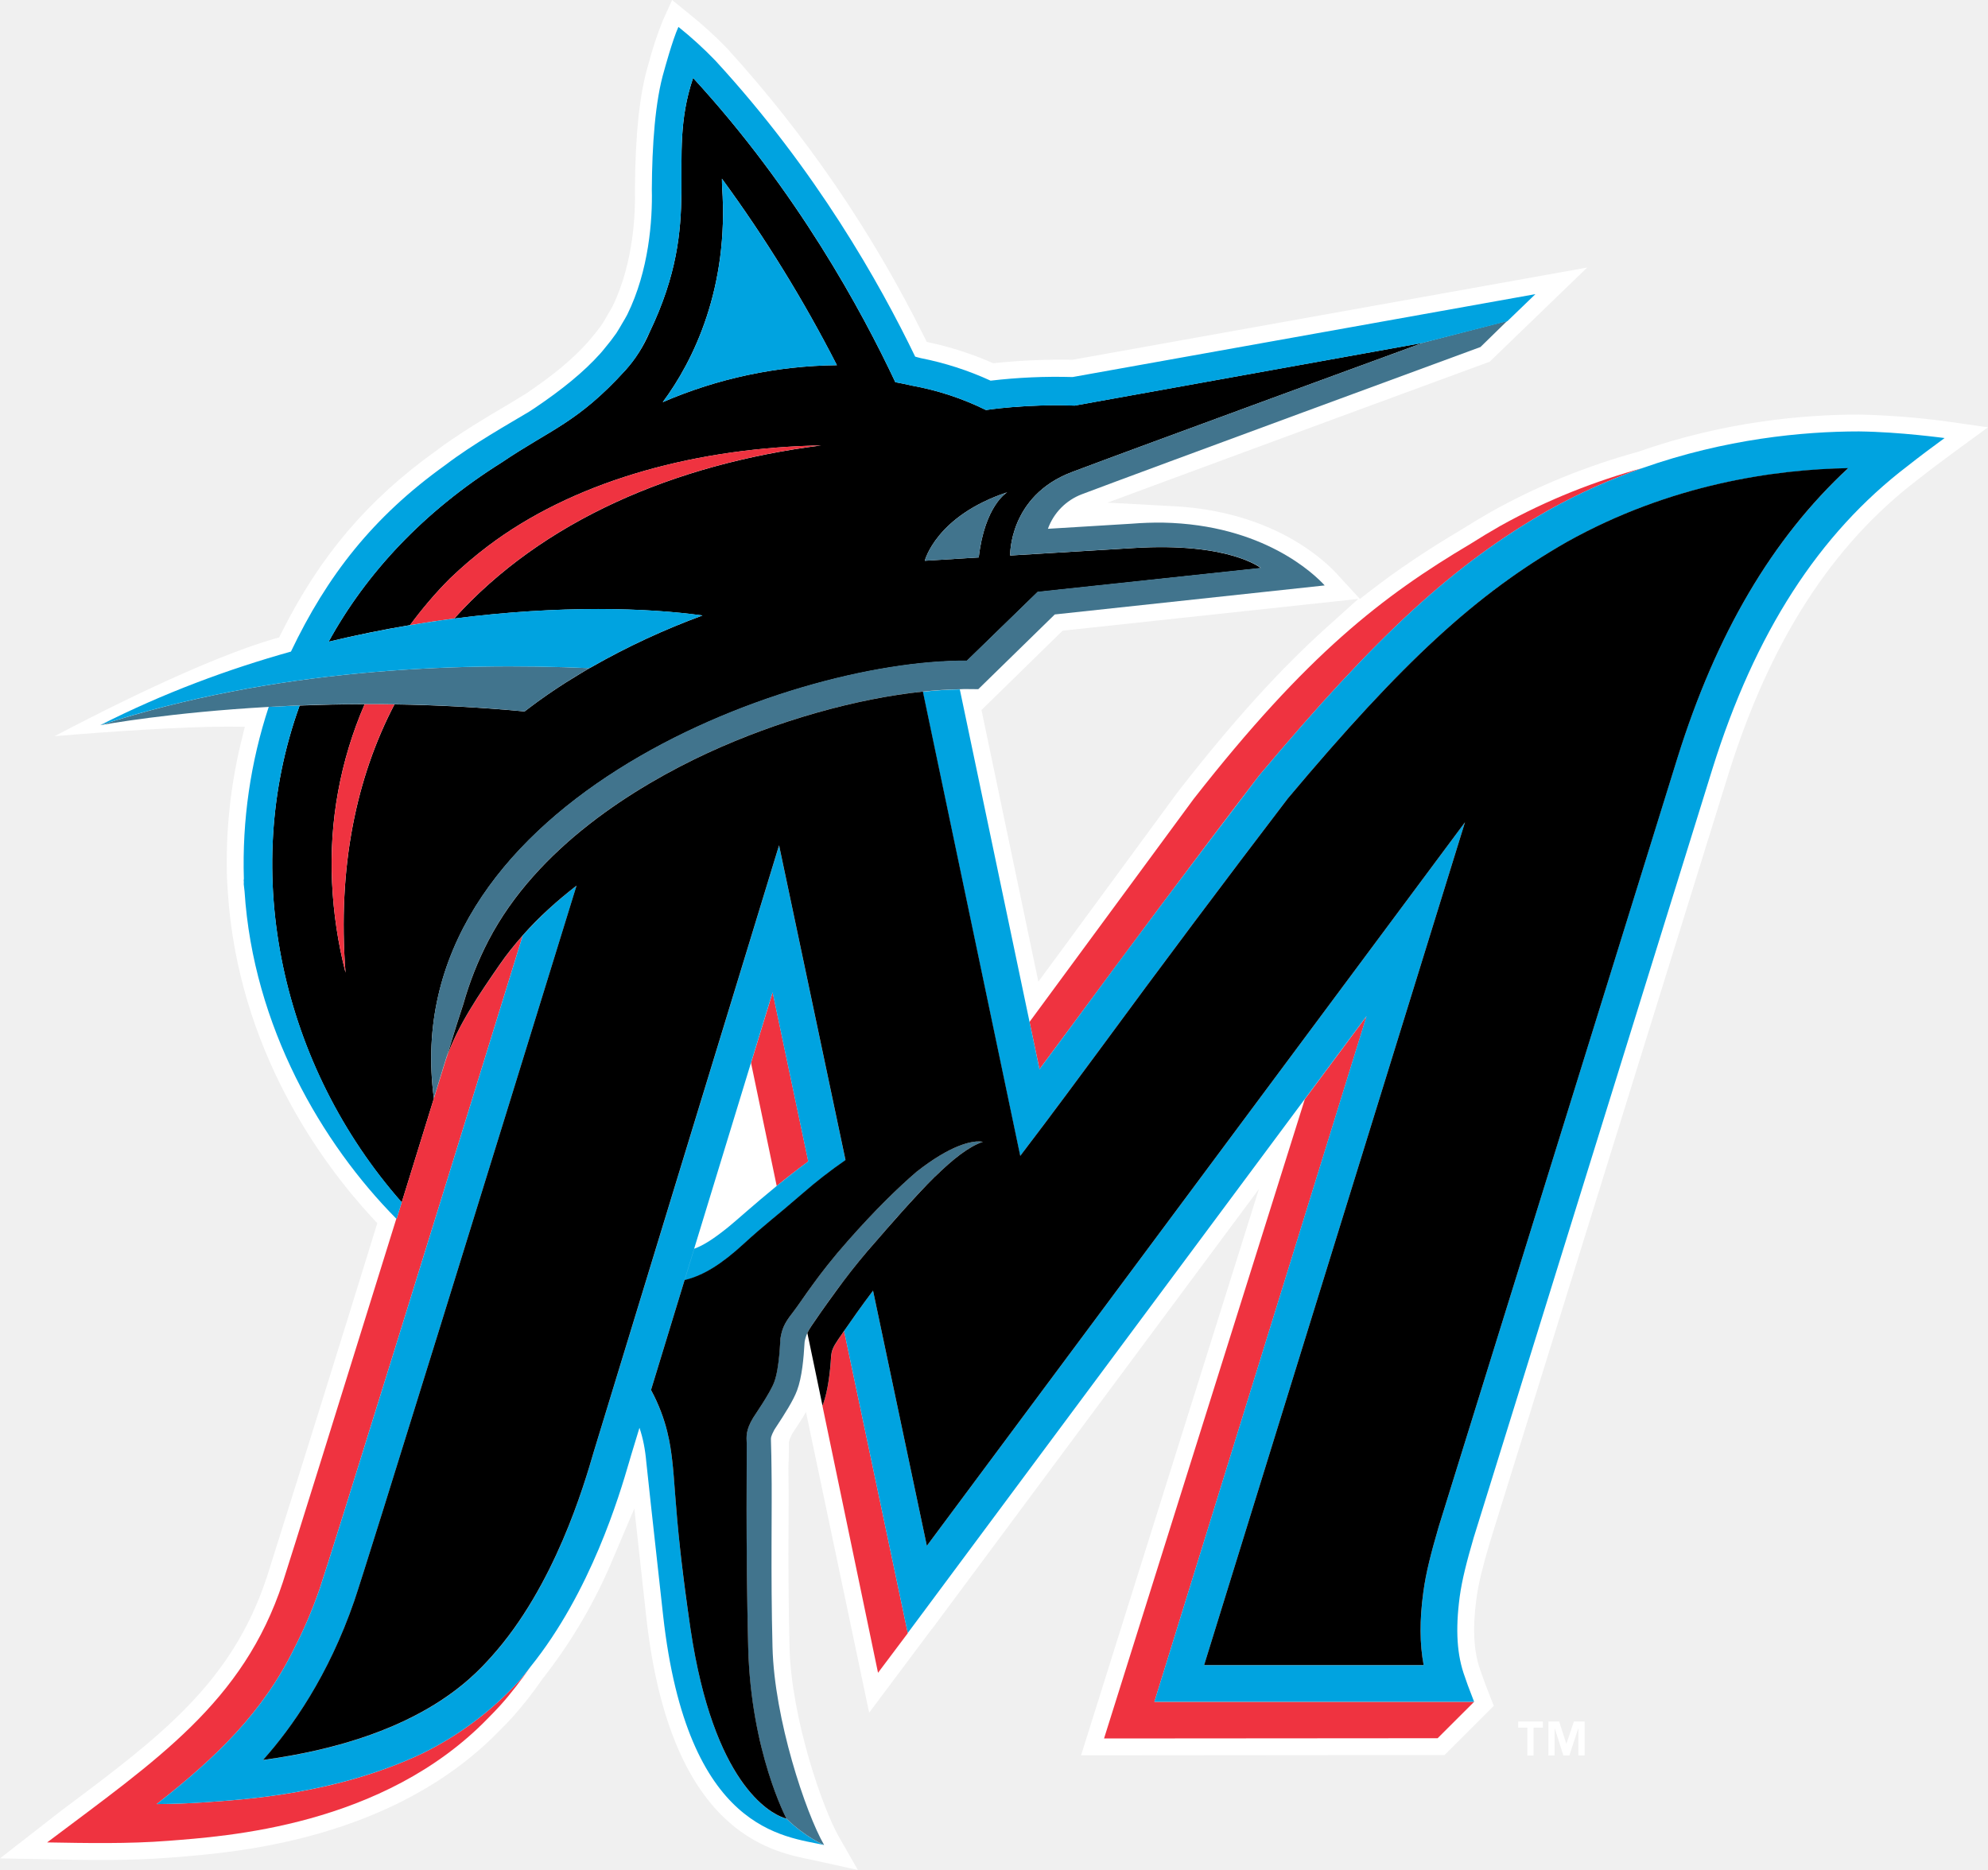
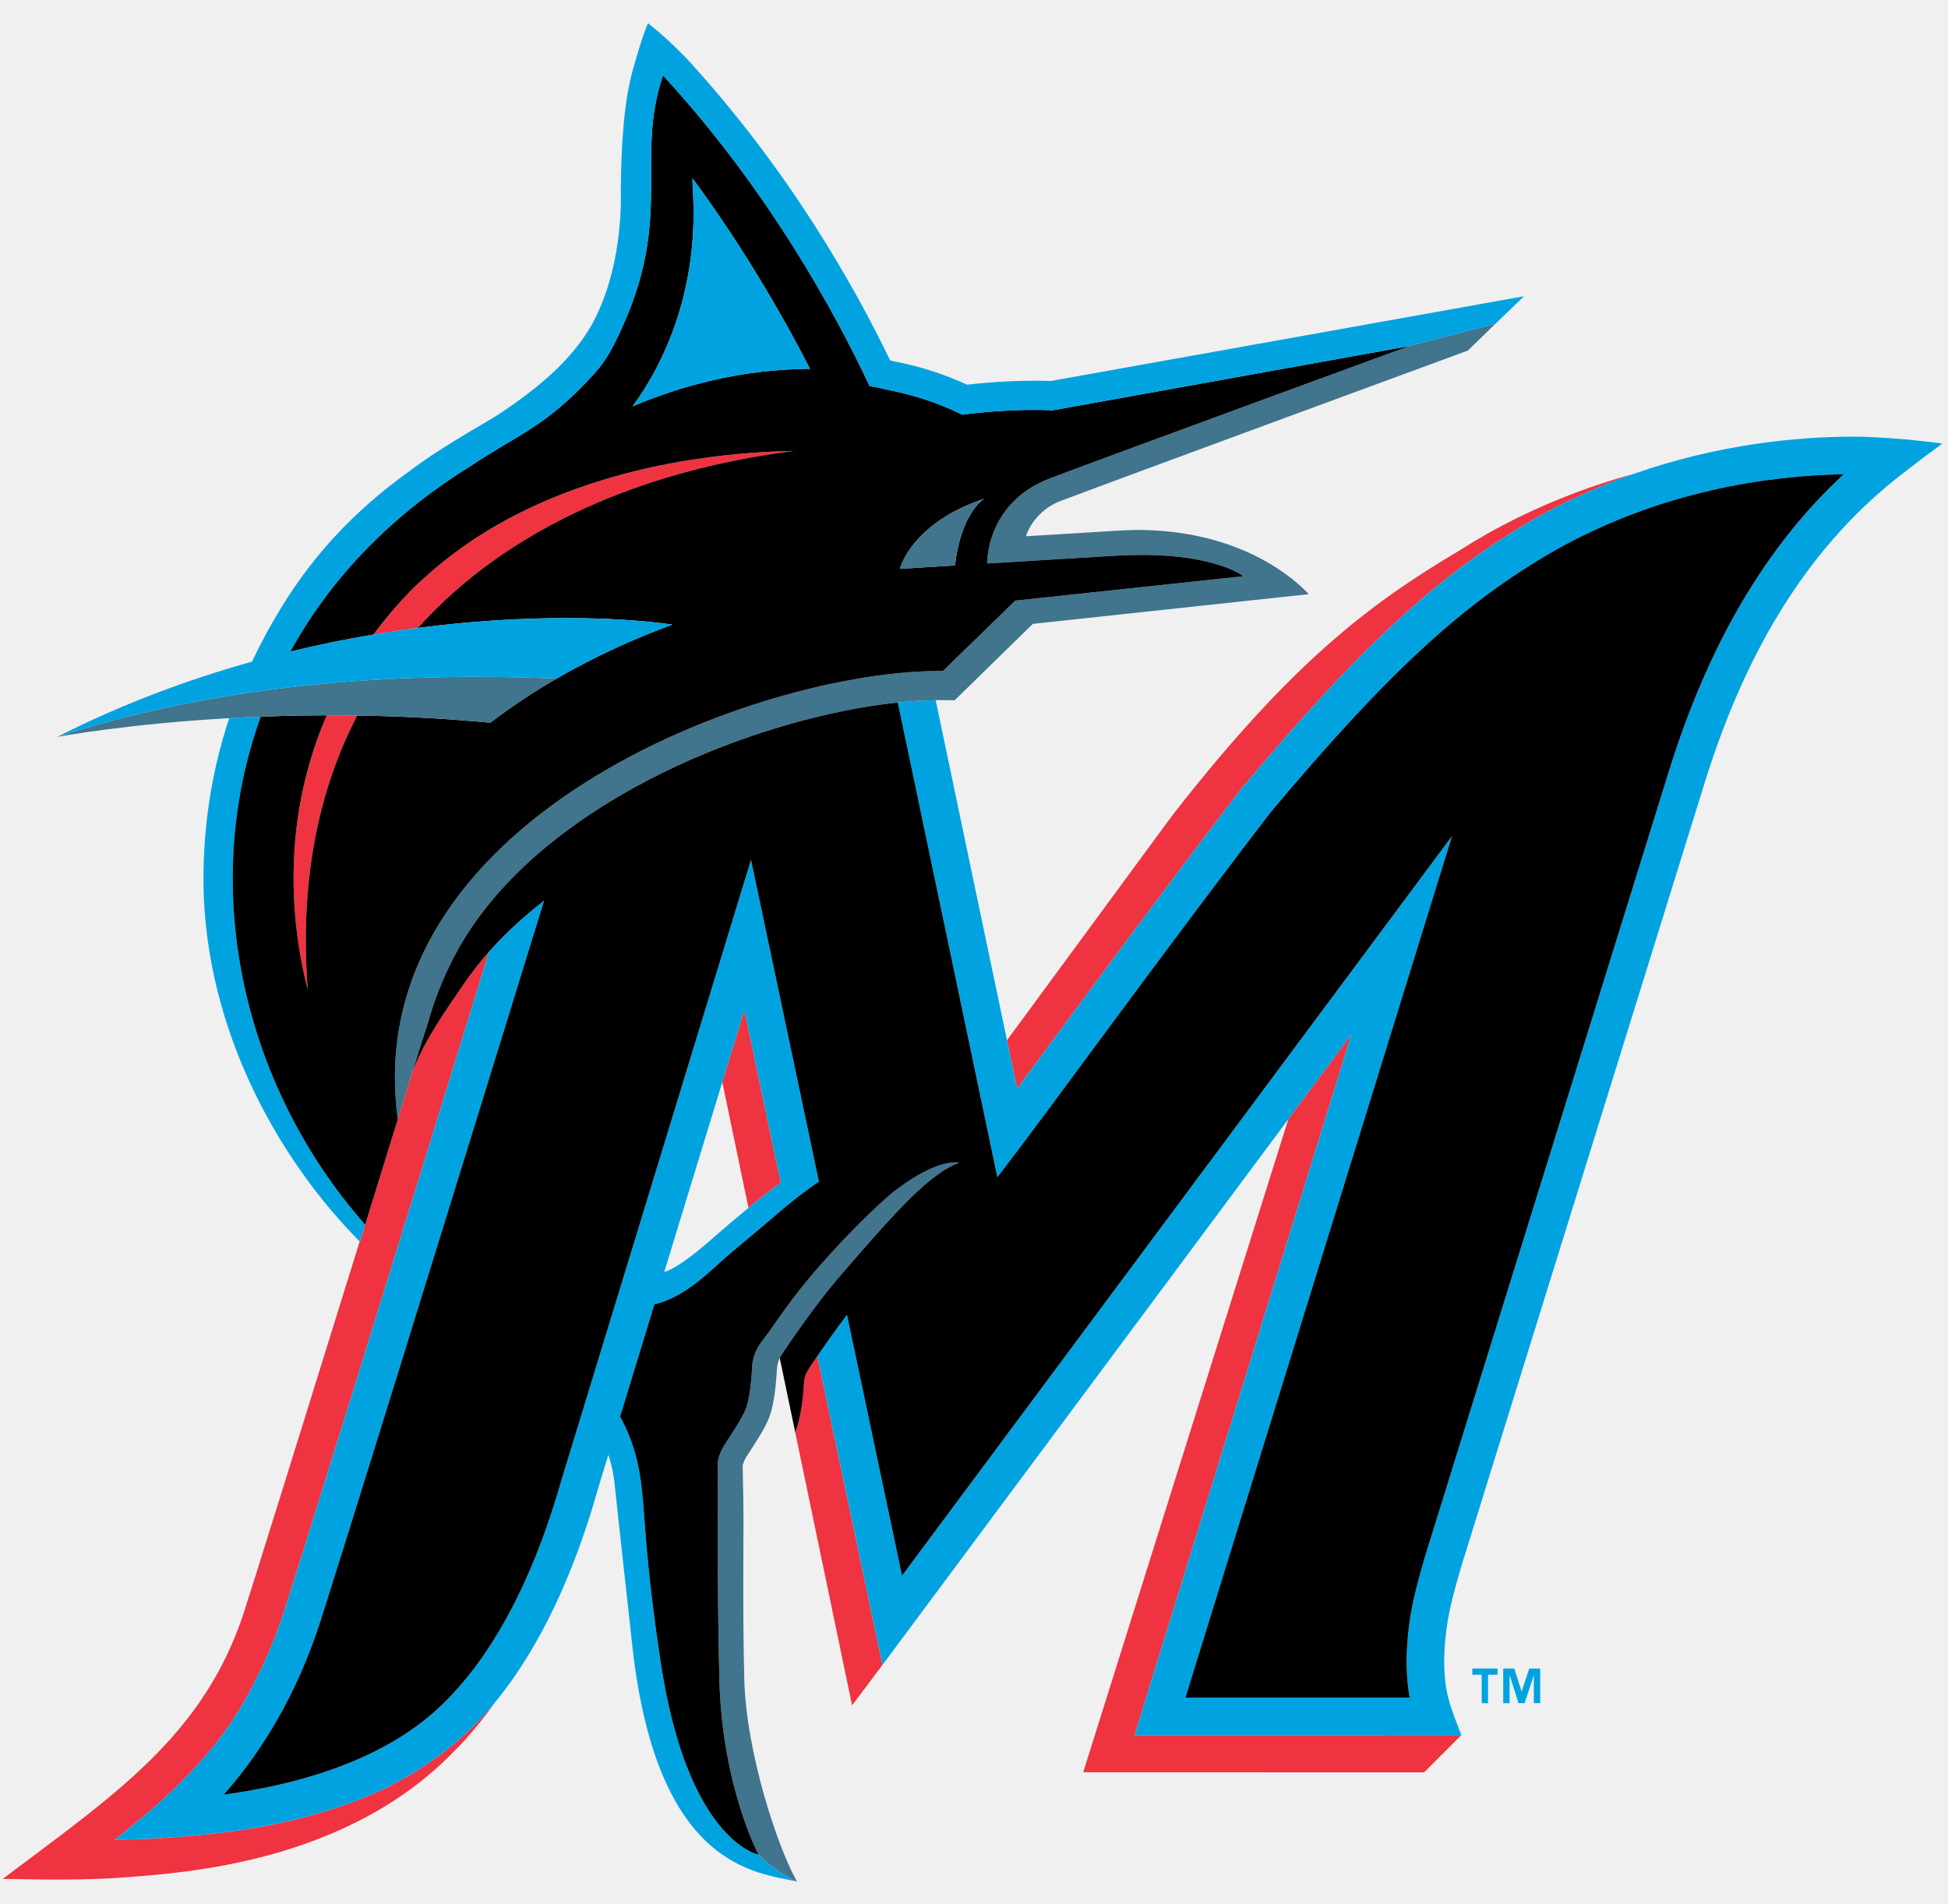
- <svg xmlns="http://www.w3.org/2000/svg" viewBox="0 0 31.841 29.955">
-   <path d="M30.724 7.677c.184-.146.39-.3.581-.44l.536-.392-.66-.094a12.686 12.686 0 0 0-1.404-.11c-.846 0-2.141.103-3.526.592-.849.234-1.639.557-2.364.963-.159.091-.316.185-.46.276-.577.342-1.047.658-1.484.997l-.162.125-.364-.396c-.213-.234-1.033-1.003-2.607-1.088l-1.072-.058 1.007-.373c1.709-.633 4.718-1.739 5.115-1.885l1.561-1.508-8.241 1.477c-.405-.007-.811.009-1.214.05l-.058.006-.053-.023a5.275 5.275 0 0 0-.909-.296l-.103-.023-.047-.095A20.187 20.187 0 0 0 11.644.773a6.382 6.382 0 0 0-.609-.553l-.27-.22-.145.319a5.863 5.863 0 0 0-.24.729c-.137.459-.205 1.111-.211 1.999.009.318-.01 1.15-.36 1.864l-.084.146a1.895 1.895 0 0 1-.073.123c-.054.08-.112.153-.164.214l-.071.085c-.243.272-.556.532-.987.823l-.282.172c-.349.206-.807.477-1.167.75-1.092.783-1.852 1.677-2.467 2.901l-.044.086-.092.026c-.806.237-2.029.781-3.504 1.556.863-.073 2.031-.152 2.767-.153l.28.002-.066.271a8.207 8.207 0 0 0-.22 2.141l.013.225c.163 2.544 1.516 4.363 2.308 5.222l.087.094-.038.123a986.398 986.398 0 0 1-1.73 5.543c-.561 1.7-1.703 2.555-3.285 3.738L0 29.77l.797.015c.628.012 1.279.024 1.926-.027l.072-.006c.96-.075 3.509-.273 5.216-2.039.071-.07.139-.141.204-.213.162-.181.319-.381.482-.616a8.218 8.218 0 0 0 1.13-1.936l.333-.783.192 1.746c.383 3.435 1.977 3.749 2.657 3.883l.731.161-.305-.533c-.261-.455-.762-1.9-.79-3.04a65.481 65.481 0 0 1-.015-1.982c.002-.346.002-.643-.002-.878l.008-.483.258-.491 1.027 4.888 1.003-1.34.002.001 5.238-7.05-2.849 9.072 5.822-.005.789-.788-.065-.163c-.096-.244-.113-.297-.144-.388-.113-.304-.135-.671-.071-1.157.033-.256.106-.534.213-.899l3.825-12.32c.665-2.126 1.659-3.671 3.04-4.722m-9.479 2.376c-.739.666-1.483 1.485-2.339 2.58l-.058.076-1.922 2.616-.295.4-.911-4.351 1.299-1.271 4.737-.509-.511.459z" fill="#fff" />
-   <path d="M12.69 22.196c-.063.173-.324.548-.337.571a.65.65 0 0 0-.1.261l.376.396c-.001-.035.005-.173.005-.185v-.09c-.002-.056.002-.079.058-.187a.328.328 0 0 1 .02-.031c.097-.146.19-.284.252-.417l-.19-.802a2.038 2.038 0 0 1-.084.484" fill="#fff" />
-   <path d="M18.159 8.779l-1.98.12s-.024-.954.99-1.337c1.013-.383 5.621-2.07 5.621-2.07l-4.534.817h-.001l-1.043.188c-.786-.028-1.42.071-1.42.071a4.513 4.513 0 0 0-1.181-.39c-.09-.02-.181-.04-.271-.056-.533-1.134-1.579-3.068-3.239-4.874-.452 1.336.185 2.232-.696 4.072-.095.224-.226.43-.388.611-.769.845-1.198.946-1.983 1.478-1.258.789-2.171 1.779-2.771 2.871.431-.104.866-.193 1.304-.266.194-.261.405-.513.641-.748.191-.183.393-.356.607-.518 1.332-1.006 3.19-1.547 5.197-1.609l.138-.003c-2.355.299-4.468 1.209-5.875 2.773 1.699-.22 3.125-.17 3.976-.049-.598.219-1.201.496-1.78.828l-.031.016-.128.076-.249.153c-.2.127-.395.262-.584.405l-.009.007a1.743 1.743 0 0 0-.068.052 26.37 26.37 0 0 0-2.084-.113c-.612 1.175-.913 2.6-.784 4.298a7.168 7.168 0 0 1-.216-1.441 6.425 6.425 0 0 1 .522-2.86c-.365.001-.711.009-1.041.022-.976 2.697-.28 5.785 1.635 7.959l.515-1.665c-.62-4.679 5.638-7.033 8.537-7.01l1.134-1.103 3.574-.383c0-.003-.511-.417-2.035-.322m-6.593-5.782c-.002-.022-.002-.078-.003-.134a22.007 22.007 0 0 1 1.841 2.987c-.96.01-1.908.211-2.789.592.494-.664 1.063-1.833.951-3.445m4.11 5.933l-.864.053s.18-.718 1.32-1.097c0-.001-.359.206-.456 1.044" />
-   <path d="M21.888 16.278l-.989 1.33-3.216 10.241 5.343-.004.584-.583h-5.121l3.399-10.984zm-4.743.181c.828-1.12 1.962-2.654 3.018-4.03l.008-.01c1.902-2.265 3.114-3.376 4.629-4.245a9.556 9.556 0 0 1 1.507-.676c-.735.203-1.509.497-2.285.931-.158.09-.311.183-.463.279-1.412.838-2.624 1.769-4.441 4.091L16.49 16.37l.159.758.496-.669m-2.361 9.374l.035-.048.028-.037.022-.03-.086.115h.001zm-1.853-4.475l.122.584-.122-.584zm.493.103c-.082.12-.102.18-.11.248l-.002.023c-.014.242-.051.548-.13.762a.16.16 0 0 1-.01.023l.891 4.28.477-.635-1.02-4.839c-.039.053-.072.103-.096.138m-6.671 6.633c-1.393.653-2.845.733-3.479.778-.255.017-.51.027-.765.028.952-.744 1.705-1.471 2.207-2.501.145-.281.282-.595.403-.945.18-.524 1.975-6.326 3.254-10.469-.131.15-.257.306-.37.47-.321.466-.671.968-.858 1.509-.013.036-.023.075-.035.112-.053.171-.105.343-.16.517-.17.553-.345 1.116-.515 1.665l-.083.268-.004-.004c-.939 3.023-1.711 5.497-1.818 5.824-.634 1.928-2.023 2.847-3.775 4.168.626.011 1.301.025 1.947-.026.896-.071 3.436-.226 5.121-1.97.065-.065.128-.131.191-.2.176-.196.333-.404.482-.617-.062.077-.12.158-.187.232a5.203 5.203 0 0 1-1.556 1.161m5.687-9.096c.155-.127.325-.26.506-.393l-.571-2.708-.346 1.13.411 1.971zm.806 1.882l.139-.192-.139.192m0 0c-.073.102-.136.194-.186.266l.186-.266" fill="#ef3340" />
-   <path d="M12.596 29.134a.29.29 0 0 1-.048-.014c-.219-.078-1.118-.544-1.487-3.021a31.62 31.62 0 0 1-.148-1.107l-.015-.132c-.083-.759-.091-1.14-.134-1.484-.025-.198-.071-.617-.337-1.107a.084.084 0 0 0 .005-.017l-.001-.001 1.597-5.225.346-1.129.571 2.708c-.182.134-.35.267-.506.394-.362.296-.642.551-.778.661-.227.182-.387.287-.542.344l-.154.504c.304-.072.596-.257.945-.578.355-.326.486-.411.945-.809.247-.214.476-.39.687-.534l-1.064-5.042-2.968 9.714c-.155.534-.627 2.158-1.639 3.282-.309.343-1.188 1.32-3.658 1.654.462-.517 1.047-1.348 1.461-2.548.2-.582 2.28-7.312 3.56-11.458-.311.238-.6.505-.861.797-1.279 4.143-3.074 9.945-3.254 10.469-.121.35-.259.664-.403.944-.502 1.03-1.255 1.757-2.207 2.501.253-.002.507-.01.765-.028.633-.045 2.086-.126 3.479-.778a5.203 5.203 0 0 0 1.556-1.161c.067-.074.125-.154.187-.232.968-1.201 1.425-2.748 1.58-3.279l.033-.113.133-.437c.057.167.092.347.11.554 0 0 .109 1.021.269 2.454.387 3.47 1.946 3.534 2.579 3.676 0 .001-.293-.12-.604-.422M29.774 6.911c-.903 0-2.141.12-3.467.587-.495.174-1 .392-1.507.676-1.515.868-2.727 1.979-4.629 4.245l-.008.01a276.146 276.146 0 0 0-3.018 4.03l-.496.67-.159-.758-1.117-5.327a6.19 6.19 0 0 0-.593.038l1.559 7.437.389-.514c.181-.239.493-.661.889-1.196.99-1.348 1.993-2.687 3.008-4.016 1.85-2.203 3.019-3.278 4.464-4.106 1.668-.934 3.345-1.165 4.511-1.185-1.216 1.126-2.114 2.653-2.735 4.642l-3.824 12.321c-.12.413-.203.731-.244 1.04-.06.448-.059.829.005 1.169h-3.516l4.178-13.502-8.619 11.591-.862-4.088c-.183.241-.35.481-.464.646l1.02 4.839 6.359-8.554.989-1.329-3.398 10.984h5.121c-.105-.269-.119-.315-.147-.397-.128-.344-.154-.751-.084-1.283.037-.272.113-.567.224-.948l3.824-12.316c.681-2.181 1.704-3.768 3.126-4.852.191-.151.398-.306.593-.448.001.002-.701-.098-1.372-.106" fill="#00a3e0" />
-   <path d="M12.93 21.353a.81.81 0 0 1 .067-.114l.063-.093.186-.266.139-.192c.159-.217.326-.43.499-.636l.284-.326.028-.033c.083-.095.164-.188.245-.277l.049-.055a10.867 10.867 0 0 1 .457-.485l.025-.026h.002c.283-.278.541-.483.767-.559-.016-.005-.034-.003-.051-.006-.123-.004-.447.042-1.012.487-.294.253-.656.606-1.096 1.101-.493.557-.722.941-.892 1.161-.127.163-.166.254-.191.407-.005.028-.016.471-.099.698-.064.173-.324.548-.337.571-.122.203-.108.302-.104.414.004.113-.018 1.609.024 3.274s.613 2.735.613 2.735l-.001-.001c.311.303.604.423.604.423-.298-.52-.797-2.018-.826-3.167-.031-1.2-.005-2.248-.016-2.864-.001-.135-.004-.27-.008-.405l-.001-.035c-.002-.056-.002-.073.054-.18.006-.01.011-.019.02-.031.144-.218.286-.441.344-.599.08-.214.106-.519.12-.762l.002-.023a.623.623 0 0 1 .042-.133v-.003z" fill="#41748d" />
-   <path d="M6.435 19.259C4.52 17.086 3.824 13.997 4.8 11.3c-.165.007-.331.015-.496.024a8.02 8.02 0 0 0-.398 2.754c0 .008-.003.015-.003.023l.002.025c.001.013-.002.026-.001.039l.013.114c.139 2.161 1.239 4.041 2.431 5.244l.004.004.083-.268" fill="#00a3e0" />
-   <path d="M22.776 5.493l-4.52.815 4.534-.816s-4.607 1.686-5.621 2.07c-1.013.383-.99 1.336-.99 1.336l1.98-.12c1.524-.096 2.035.319 2.035.319l-3.574.382-1.134 1.103c-2.899-.023-9.156 2.331-8.537 7.01l.159-.518.035-.112.011-.035.154-.499c.039-.12.076-.238.111-.342.101-.356.235-.697.403-1.019.777-1.497 2.355-2.469 3.499-3 1.125-.521 2.389-.877 3.458-.988.205-.022.405-.035.592-.038l.071-.003.227.002 1.225-1.197 4.323-.465c-.164-.179-.981-.974-2.592-1.006a5.457 5.457 0 0 0-.495.017l-1.346.082a.927.927 0 0 1 .545-.554c.999-.378 6.337-2.341 6.383-2.358l.428-.418-1.364.352z" fill="#41748d" />
-   <path d="M5.319 14.139c.021.489.095.971.215 1.441-.13-1.698.172-3.122.783-4.297a25.178 25.178 0 0 0-.476-.004 6.425 6.425 0 0 0-.522 2.86m7.831-7.004l-.138.003c-2.006.063-3.865.604-5.197 1.61a6.8 6.8 0 0 0-.607.518 6.622 6.622 0 0 0-.641.748c.24-.04.477-.076.708-.106 1.406-1.564 3.519-2.474 5.875-2.773" fill="#ef3340" />
-   <path d="M11.563 2.863c.001.056.001.112.003.134.112 1.612-.456 2.781-.951 3.445a7.22 7.22 0 0 1 2.79-.592 22.176 22.176 0 0 0-1.842-2.987" fill="#00a3e0" />
-   <path d="M14.812 8.983l.864-.053c.097-.838.456-1.044.456-1.044-1.141.379-1.32 1.097-1.32 1.097m-8.971 2.296c.855-.003 1.71.037 2.562.117l.068-.052.009-.007c.189-.143.384-.278.584-.405.082-.053.166-.103.249-.153l.128-.076c-2.158-.095-5.061.013-7.831.914.069-.013 1.113-.204 2.695-.293.511-.03 1.024-.045 1.536-.045" fill="#41748d" />
-   <path d="M9.44 10.703l.031-.016a11.789 11.789 0 0 1 1.78-.828c-.85-.121-2.277-.171-3.975.049a20.19 20.19 0 0 0-2.013.372c.601-1.092 1.513-2.081 2.772-2.871.785-.532 1.214-.633 1.982-1.477.199-.219.289-.405.388-.612.882-1.84.244-2.736.696-4.071 1.661 1.805 2.707 3.739 3.239 4.874.091.016.181.035.271.056.341.062.748.175 1.181.39 0 0 .634-.1 1.421-.071l1.043-.188 4.521-.815 1.366-.35.449-.433-7.413 1.328a9.005 9.005 0 0 0-1.313.058 4.983 4.983 0 0 0-1.118-.361c-.031-.006-.06-.017-.09-.024-.566-1.172-1.586-2.988-3.199-4.741a6.194 6.194 0 0 0-.593-.541c-.094.205-.228.699-.228.699-.146.488-.194 1.202-.198 1.904.012.489-.046 1.3-.393 2.005-.024.047-.052.092-.079.138-.031.053-.062.108-.096.16-.058.083-.12.163-.185.24-.024.028-.046.059-.072.086-.265.296-.609.575-1.05.873l-.092.06c-.32.192-.899.517-1.338.852-1.167.836-1.895 1.776-2.475 2.99-1.001.28-2.036.662-3.056 1.179l.004-.001c2.771-.9 5.673-1.008 7.832-.913" fill="#00a3e0" />
-   <path d="M13.311 21.731l.002-.023c.008-.068.028-.128.11-.248l.096-.139c.114-.166.282-.405.464-.646l.862 4.088 8.619-11.591-4.178 13.501h3.516c-.064-.34-.066-.72-.005-1.169.041-.309.124-.627.244-1.04l3.826-12.322c.621-1.99 1.519-3.516 2.735-4.643-1.167.02-2.843.252-4.511 1.185-1.445.828-2.615 1.904-4.464 4.106a267.272 267.272 0 0 0-3.008 4.016c-.396.535-.708.957-.889 1.196l-.389.514-1.559-7.437c-1.069.111-2.333.467-3.458.988-1.144.531-2.722 1.503-3.5 3a5.35 5.35 0 0 0-.403 1.019l-.111.342-.154.499-.012.035c.188-.541.537-1.043.858-1.509.113-.164.239-.32.37-.469.261-.295.554-.559.862-.797-1.279 4.146-3.36 10.876-3.56 11.458-.414 1.2-.999 2.031-1.461 2.548 2.47-.334 3.349-1.312 3.658-1.655 1.012-1.125 1.484-2.749 1.639-3.282.013-.048 2.968-9.715 2.968-9.715l1.064 5.042a7.7 7.7 0 0 0-.687.534c-.459.398-.59.484-.945.809-.349.321-.641.506-.945.579l-.533 1.745-.005.016c.266.49.312.91.337 1.108.042.345.05.726.134 1.484l.015.132.036.296.027.209c.024.184.052.382.084.602.37 2.477 1.269 2.943 1.488 3.021.031.011.047.014.048.015h.001s-.57-1.07-.613-2.735c-.042-1.665-.02-3.161-.024-3.274s-.018-.211.104-.414c.013-.023.274-.398.337-.571.084-.226.095-.669.099-.698.025-.153.063-.244.191-.407.17-.22.399-.604.892-1.16.439-.496.802-.849 1.096-1.102.565-.445.889-.491 1.012-.487.017.003.034.002.051.006-.226.076-.484.281-.767.559h-.002l-.025.026c-.06.059-.122.123-.184.189l-.062.066c-.088.094-.174.189-.26.285l-.245.277-.028.033-.284.326c-.174.206-.341.418-.499.637l-.139.192c-.073.102-.136.194-.186.266l-.063.092a.81.81 0 0 0-.067.114l.001.005.122.584.119.574.01-.023c.078-.214.114-.519.128-.762" />
-   <path d="M25.089 27.933h-.002l-.114-.355H24.8v.543h.1v-.433h.002l.138.433h.096l.142-.433h.002v.433h.1v-.543h-.172l-.119.355zm-.773-.258h.147v.447h.1v-.447h.148v-.097h-.395v.097z" fill="#fff" />
+ <svg xmlns="http://www.w3.org/2000/svg" viewBox="0 0 232.66 227.436">
+   <path d="M125.259 124.933c6.31-8.538 14.952-20.23 23.007-30.716l.061-.076c14.497-17.267 23.73-25.734 35.284-32.354a73.226 73.226 0 0 1 11.557-5.196c-5.621 1.543-11.555 3.82-17.489 7.142a96.8 96.8 0 0 0-3.526 2.121c-10.762 6.387-19.999 13.484-33.853 31.186-.116.148-.267.345-.378.497a50923.66 50923.66 0 0 1-19.652 26.726l1.211 5.775c1.094-1.473 2.367-3.195 3.778-5.105zm-35.865 19.352a98.99 98.99 0 0 1 3.856-3.002l-4.35-20.628-2.632 8.61 3.126 15.02zm7.501 18.774c-.625.914-.782 1.372-.841 1.888a2.523 2.523 0 0 0-.015.173c-.108 1.847-.388 4.178-.991 5.81-.02.055-.047.117-.07.174l-1.62-7.779 8.411 40.401 3.632-4.844-7.781-36.884-.725 1.061zm64.511-39.501l-7.532 10.13-24.503 78.023 40.715.012 4.45-4.448-39.033.001 25.903-83.718zM46.048 213.619c-10.613 4.974-21.685 5.589-26.511 5.933-1.971.142-3.91.201-5.834.216 7.252-5.673 12.996-11.212 16.819-19.065a53.649 53.649 0 0 0 3.072-7.195c1.376-3.995 15.064-48.245 24.815-79.824a38.3 38.3 0 0 0-2.834 3.603c-2.273 3.297-4.778 6.826-6.264 10.615l-.189.613c-.029.077-.055.161-.083.239l-.741 2.406-.001.004-.782 2.535c-1.29 4.182-2.61 8.451-3.896 12.603l-.631 2.035-.03-.03c-7.151 23.042-13.029 41.882-13.85 44.375-4.838 14.697-15.424 21.697-28.776 31.765 4.775.086 9.917.194 14.841-.2 6.833-.543 26.191-1.724 39.035-15.017.499-.494.984-1.002 1.455-1.522a48.193 48.193 0 0 0 3.464-4.351c-.394.48-.797.955-1.214 1.418-3.469 3.855-7.602 6.712-11.865 8.844z" fill="#ef3340" />
+   <path d="M90.588 221.545c-.12-.023-8.505-1.709-11.703-23.133-1.905-12.767-1.792-16.974-2.258-20.75-.187-1.512-.536-4.711-2.565-8.452l.78-2.551-.004-.004 11.43-37.39 2.632-8.61 4.351 20.628a98.99 98.99 0 0 0-3.856 3.002c-2.766 2.261-4.891 4.208-5.931 5.043-1.73 1.39-2.954 2.205-4.134 2.64l-1.175 3.846c2.319-.551 4.543-1.981 7.209-4.429 2.702-2.481 3.704-3.13 7.207-6.167 1.882-1.632 3.623-2.973 5.232-4.074l-8.106-38.429S67.178 176.4 67.073 176.762c-1.182 4.067-4.778 16.444-12.491 25.014-2.353 2.615-9.057 10.062-27.877 12.611 3.516-3.942 7.977-10.273 11.128-19.42 1.528-4.435 17.397-55.775 27.149-87.375-2.356 1.82-4.585 3.84-6.572 6.09-9.75 31.579-23.439 75.829-24.815 79.824a53.649 53.649 0 0 1-3.072 7.195c-3.823 7.853-9.568 13.392-16.819 19.065a90.144 90.144 0 0 0 5.834-.216c4.826-.343 15.898-.959 26.511-5.933 4.263-2.132 8.396-4.99 11.865-8.844.417-.463.819-.937 1.214-1.418 7.555-9.197 11.06-21.247 12.25-25.344.1-.343.184-.634.252-.86l1.028-3.363c.439 1.279.69 2.668.829 4.257 0 0 .831 7.781 2.049 18.702 2.949 26.448 14.832 26.939 19.658 28.019-.002.004-2.237-.915-4.606-3.221zM221.52 52.161c-6.867 0-16.27.895-26.351 4.432a73.226 73.226 0 0 0-11.557 5.196c-11.554 6.62-20.788 15.086-35.284 32.354l-.061.076c-8.055 10.485-16.697 22.178-23.007 30.716-1.411 1.91-2.684 3.632-3.778 5.106l-1.211-5.775-8.517-40.617c-1.44.018-2.951.109-4.523.273l11.891 56.707 2.97-3.916c1.38-1.819 3.759-5.038 6.772-9.114 6.292-8.513 14.905-20.167 22.927-30.611 14.1-16.791 23.013-24.987 34.029-31.299 12.712-7.116 25.494-8.88 34.384-9.033-9.266 8.587-16.114 20.225-20.848 35.389l-29.161 93.918c-.915 3.145-1.545 5.567-1.86 7.924-.455 3.416-.446 6.318.042 8.907l-26.795.001 31.841-102.912-65.687 88.351-6.573-31.162a132.906 132.906 0 0 0-3.541 4.93l7.781 36.884 48.473-65.196 7.532-10.13-25.903 83.718 39.034-.001c-.805-2.05-.914-2.398-1.123-3.022-.973-2.618-1.175-5.724-.636-9.775.277-2.077.864-4.32 1.709-7.225l29.149-93.877c5.19-16.624 12.985-28.719 23.83-36.976a155.858 155.858 0 0 1 4.517-3.416c-.003-.002-5.351-.763-10.465-.825z" fill="#00a3e0" />
+   <path d="M93.134 162.236a6.756 6.756 0 0 1 .502-.857l.007-.01c1.057-1.547 4.088-5.964 6.768-9.047l.929-1.069.143-.165.072-.083c5.119-5.895 9.533-10.932 13.007-12.097-.05-.014-.103-.017-.153-.029-.696-.087-3.18-.042-7.836 3.598-2.258 1.935-5.064 4.658-8.464 8.496-3.758 4.242-5.505 7.166-6.801 8.843-.969 1.247-1.26 1.94-1.452 3.105-.036.216-.122 3.595-.759 5.319-.485 1.314-2.468 4.177-2.572 4.352-.928 1.547-.816 2.299-.786 3.157s-.142 12.265.182 24.955 4.672 20.841 4.672 20.841l-.006-.001v.001c2.368 2.305 4.604 3.224 4.604 3.224-2.273-3.965-6.073-15.381-6.297-24.142-.234-9.147-.039-17.129-.122-21.822-.016-1.03-.036-2.059-.061-3.089l-.008-.269c-.018-.431-.019-.558.406-1.375.048-.078.089-.139.155-.238 1.099-1.657 2.177-3.358 2.623-4.565.603-1.633.805-3.962.913-5.808.003-.048.007-.107.015-.174.054-.317.12-.633.316-1.051h.003z" fill="#41748d" />
+   <path d="M43.619 146.302c-14.607-16.569-19.913-40.127-12.474-60.689-1.297.051-2.555.11-3.771.178-2.225 6.698-3.263 13.859-3.044 21.065 0 .036.025.606.025.606.815 16.834 9.359 31.516 18.603 40.845l.02.02c.219-.673.433-1.348.641-2.025z" fill="#00a3e0" />
+   <path d="M168.178 41.356l-34.865 6.291 34.972-6.298s-35.117 12.856-42.843 15.776c-7.725 2.92-7.541 10.189-7.541 10.189l15.089-.916c11.614-.729 15.513 2.435 15.513 2.435l-27.241 2.915-8.645 8.404c-22.121-.175-69.958 17.792-65.103 53.546l.781-2.533.002-.007.741-2.406c.028-.078.054-.162.083-.239l.189-.613 1-3.239c.268-.847.537-1.683.783-2.429a41.118 41.118 0 0 1 3.111-7.892c5.927-11.411 17.95-18.821 26.673-22.864 8.564-3.97 18.212-6.707 26.352-7.557a49.537 49.537 0 0 1 4.523-.273c.179-.002.365-.011.542-.011l1.732.012 9.332-9.124 32.949-3.545c-1.249-1.365-7.469-7.42-19.75-7.665-1.202-.024-2.472.041-3.774.123l-10.258.627c.579-1.712 2.035-3.422 4.147-4.22 7.62-2.881 48.304-17.842 48.655-17.971l3.263-3.185-10.412 2.669z" fill="#41748d" />
+   <path d="M35.116 107.253a53.853 53.853 0 0 0 1.643 10.983c-.991-12.924 1.26-23.809 5.91-32.761a201.1 201.1 0 0 0-3.643-.025c-2.934 6.802-4.25 14.13-3.91 21.803zm59.688-53.385c-.349.007-.7.011-1.046.022-15.293.477-29.458 4.605-39.613 12.272a51.507 51.507 0 0 0-4.63 3.946 50.755 50.755 0 0 0-4.914 5.697c1.806-.304 3.58-.568 5.318-.794 10.725-11.957 26.909-18.857 44.885-21.143z" fill="#ef3340" />
+   <path d="M132.991 66.399l-15.089.916s-.184-7.269 7.541-10.189c7.725-2.92 42.843-15.776 42.843-15.776l-34.972 6.298-7.541 1.358c-5.993-.22-10.83.541-10.83.541a34.198 34.198 0 0 0-8.499-2.892 41.912 41.912 0 0 0-2.581-.54c-4.065-8.651-12.05-23.389-24.681-37.117-3.444 10.184 1.412 17.012-5.304 31.033-.753 1.572-1.44 2.994-2.956 4.661-5.808 6.389-9.029 7.14-14.921 11.107-9.708 6.042-16.731 13.65-21.342 22.043a141.28 141.28 0 0 1 9.94-2.038 50.858 50.858 0 0 1 4.914-5.697 51.507 51.507 0 0 1 4.63-3.946c10.154-7.667 24.32-11.795 39.613-12.272.347-.011.697-.015 1.046-.022-17.976 2.287-34.16 9.186-44.885 21.142 12.96-1.686 23.887-1.316 30.393-.398-4.637 1.704-9.342 3.852-13.828 6.449a74.496 74.496 0 0 0-7.927 5.274 199.286 199.286 0 0 0-15.888-.859c-4.65 8.952-6.901 19.837-5.91 32.761a53.922 53.922 0 0 1-1.643-10.983c-.34-7.674.976-15.002 3.91-21.803-2.756.006-5.387.067-7.881.163-7.439 20.562-2.133 44.12 12.474 60.689 1.286-4.152 2.606-8.421 3.896-12.603-4.855-35.754 42.983-53.721 65.103-53.546l8.645-8.404 27.241-2.915c.002 0-3.897-3.164-15.511-2.435zM82.729 22.325c-.011-.163-.011-.592-.018-1.018 6.569 8.905 11.371 17.557 14.026 22.746-8.258.054-15.466 2.054-21.187 4.489 3.751-5.08 8.031-14.016 7.179-26.217zm31.329 45.224l-6.584.402s1.367-5.473 10.062-8.363c0 .001-2.734 1.575-3.478 7.961z" />
+   <path d="M82.71 21.307c.008.425.007.855.018 1.018.852 12.201-3.428 21.138-7.18 26.218 5.722-2.436 12.929-4.436 21.187-4.489-2.654-5.189-7.456-13.842-14.025-22.747z" fill="#00a3e0" />
+   <path d="M107.474 67.952l6.584-.402c.744-6.387 3.478-7.96 3.478-7.96-8.695 2.888-10.062 8.362-10.062 8.362zM39.026 85.45c1.192-.003 2.409.007 3.643.025 5.007.075 10.342.331 15.888.859a74.649 74.649 0 0 1 7.927-5.274c-16.444-.717-38.551.107-59.646 6.97.521-.1 8.467-1.559 20.536-2.238 1.216-.068 2.475-.128 3.771-.178 2.494-.097 5.125-.158 7.881-.164z" fill="#41748d" />
+   <path d="M66.484 81.061c4.485-2.597 9.191-4.744 13.828-6.449-6.507-.919-17.433-1.289-30.393.398a143.362 143.362 0 0 0-15.258 2.832c4.611-8.394 11.634-16.002 21.342-22.043 5.892-3.967 9.113-4.718 14.921-11.107 1.516-1.667 2.203-3.089 2.956-4.661 6.716-14.021 1.859-20.849 5.304-31.033 12.631 13.729 20.615 28.466 24.681 37.117.866.154 1.726.334 2.581.54a34.198 34.198 0 0 1 8.499 2.892s4.836-.761 10.83-.541l7.541-1.358 34.865-6.291 10.415-2.667 3.428-3.301-56.506 10.121a68.908 68.908 0 0 0-10.012.445 37.486 37.486 0 0 0-8.523-2.748c-.223-.047-.445-.1-.667-.151-4.31-8.935-12.098-22.793-24.395-36.164-2.041-2.055-2.77-2.692-4.524-4.122-.716 1.563-1.742 5.328-1.742 5.328-1.106 3.719-1.472 9.158-1.508 14.508.096 3.992-.416 10.82-3.61 16.432-2.18 3.675-5.493 6.756-10.487 10.129-.393.245-.791.501-1.2.773-2.504 1.489-6.712 3.88-9.9 6.307-8.886 6.374-14.435 13.539-18.853 22.791-7.636 2.136-15.518 5.055-23.293 8.998l.032-.006c21.097-6.863 43.204-7.687 59.648-6.969z" fill="#00a3e0" />
+   <path d="M95.048 170.932c.603-1.633.883-3.964.991-5.81.003-.047.007-.107.015-.173.059-.517.216-.974.841-1.888.185-.271.433-.635.725-1.06a132.906 132.906 0 0 1 3.541-4.93l6.573 31.162 65.687-88.351-31.841 102.912 26.795-.001c-.488-2.589-.497-5.491-.042-8.907.315-2.357.945-4.779 1.86-7.924l29.161-93.918c4.734-15.164 11.582-26.802 20.848-35.389-8.889.153-21.671 1.917-34.384 9.033-11.013 6.312-19.926 14.508-34.027 31.299-8.022 10.443-16.635 22.098-22.927 30.611-3.013 4.076-5.392 7.295-6.772 9.114l-2.97 3.916-11.891-56.707c-8.14.85-17.788 3.587-26.352 7.557-8.723 4.043-20.746 11.453-26.673 22.864a41.053 41.053 0 0 0-3.111 7.892c-.247.746-.516 1.583-.783 2.429l-1 3.239c1.486-3.789 3.991-7.318 6.264-10.615a38.3 38.3 0 0 1 2.834-3.603c1.986-2.25 4.216-4.271 6.572-6.09-9.752 31.599-25.622 82.94-27.149 87.375-3.151 9.147-7.612 15.478-11.128 19.42 18.82-2.549 25.524-9.996 27.877-12.611 7.713-8.57 11.309-20.947 12.491-25.014.105-.362 22.624-74.047 22.624-74.047l8.106 38.429c-1.609 1.101-3.349 2.441-5.232 4.074-3.503 3.037-4.504 3.686-7.207 6.167-2.667 2.448-4.891 3.879-7.209 4.429l-3.313 10.844-.78 2.551c2.03 3.741 2.379 6.94 2.565 8.452.467 3.776.353 7.983 2.258 20.75 3.198 21.424 11.583 23.11 11.703 23.133l.006.001s-4.348-8.151-4.672-20.841c-.325-12.69-.153-24.097-.182-24.955-.03-.857-.143-1.609.786-3.157.105-.175 2.087-3.038 2.572-4.352.637-1.724.723-5.103.759-5.319.192-1.165.483-1.858 1.452-3.105 1.296-1.677 3.042-4.601 6.801-8.843 3.4-3.838 6.206-6.561 8.464-8.496 4.655-3.64 7.14-3.685 7.836-3.598.051.012.103.015.153.029-3.474 1.165-7.888 6.202-13.007 12.097l-.072.083-.143.165-.929 1.069c-2.681 3.083-5.711 7.499-6.768 9.047l-.007.01a8.625 8.625 0 0 0-.318.508c-.07.124-.133.241-.184.349l-.002.003.227 1.088 1.62 7.779c.021-.06.048-.121.068-.176z" />
+   <path d="M181.743 202.029h-.019l-.865-2.709h-1.321v4.144h.761v-3.301h.021l1.044 3.296h.73l1.081-3.296h.018v3.296h.761v-4.139h-1.311l-.9 2.709zm-5.897-1.968h1.122v3.403h.759v-3.403h1.132v-.741h-3.013v.741z" fill="#00a3e0" />
</svg>
